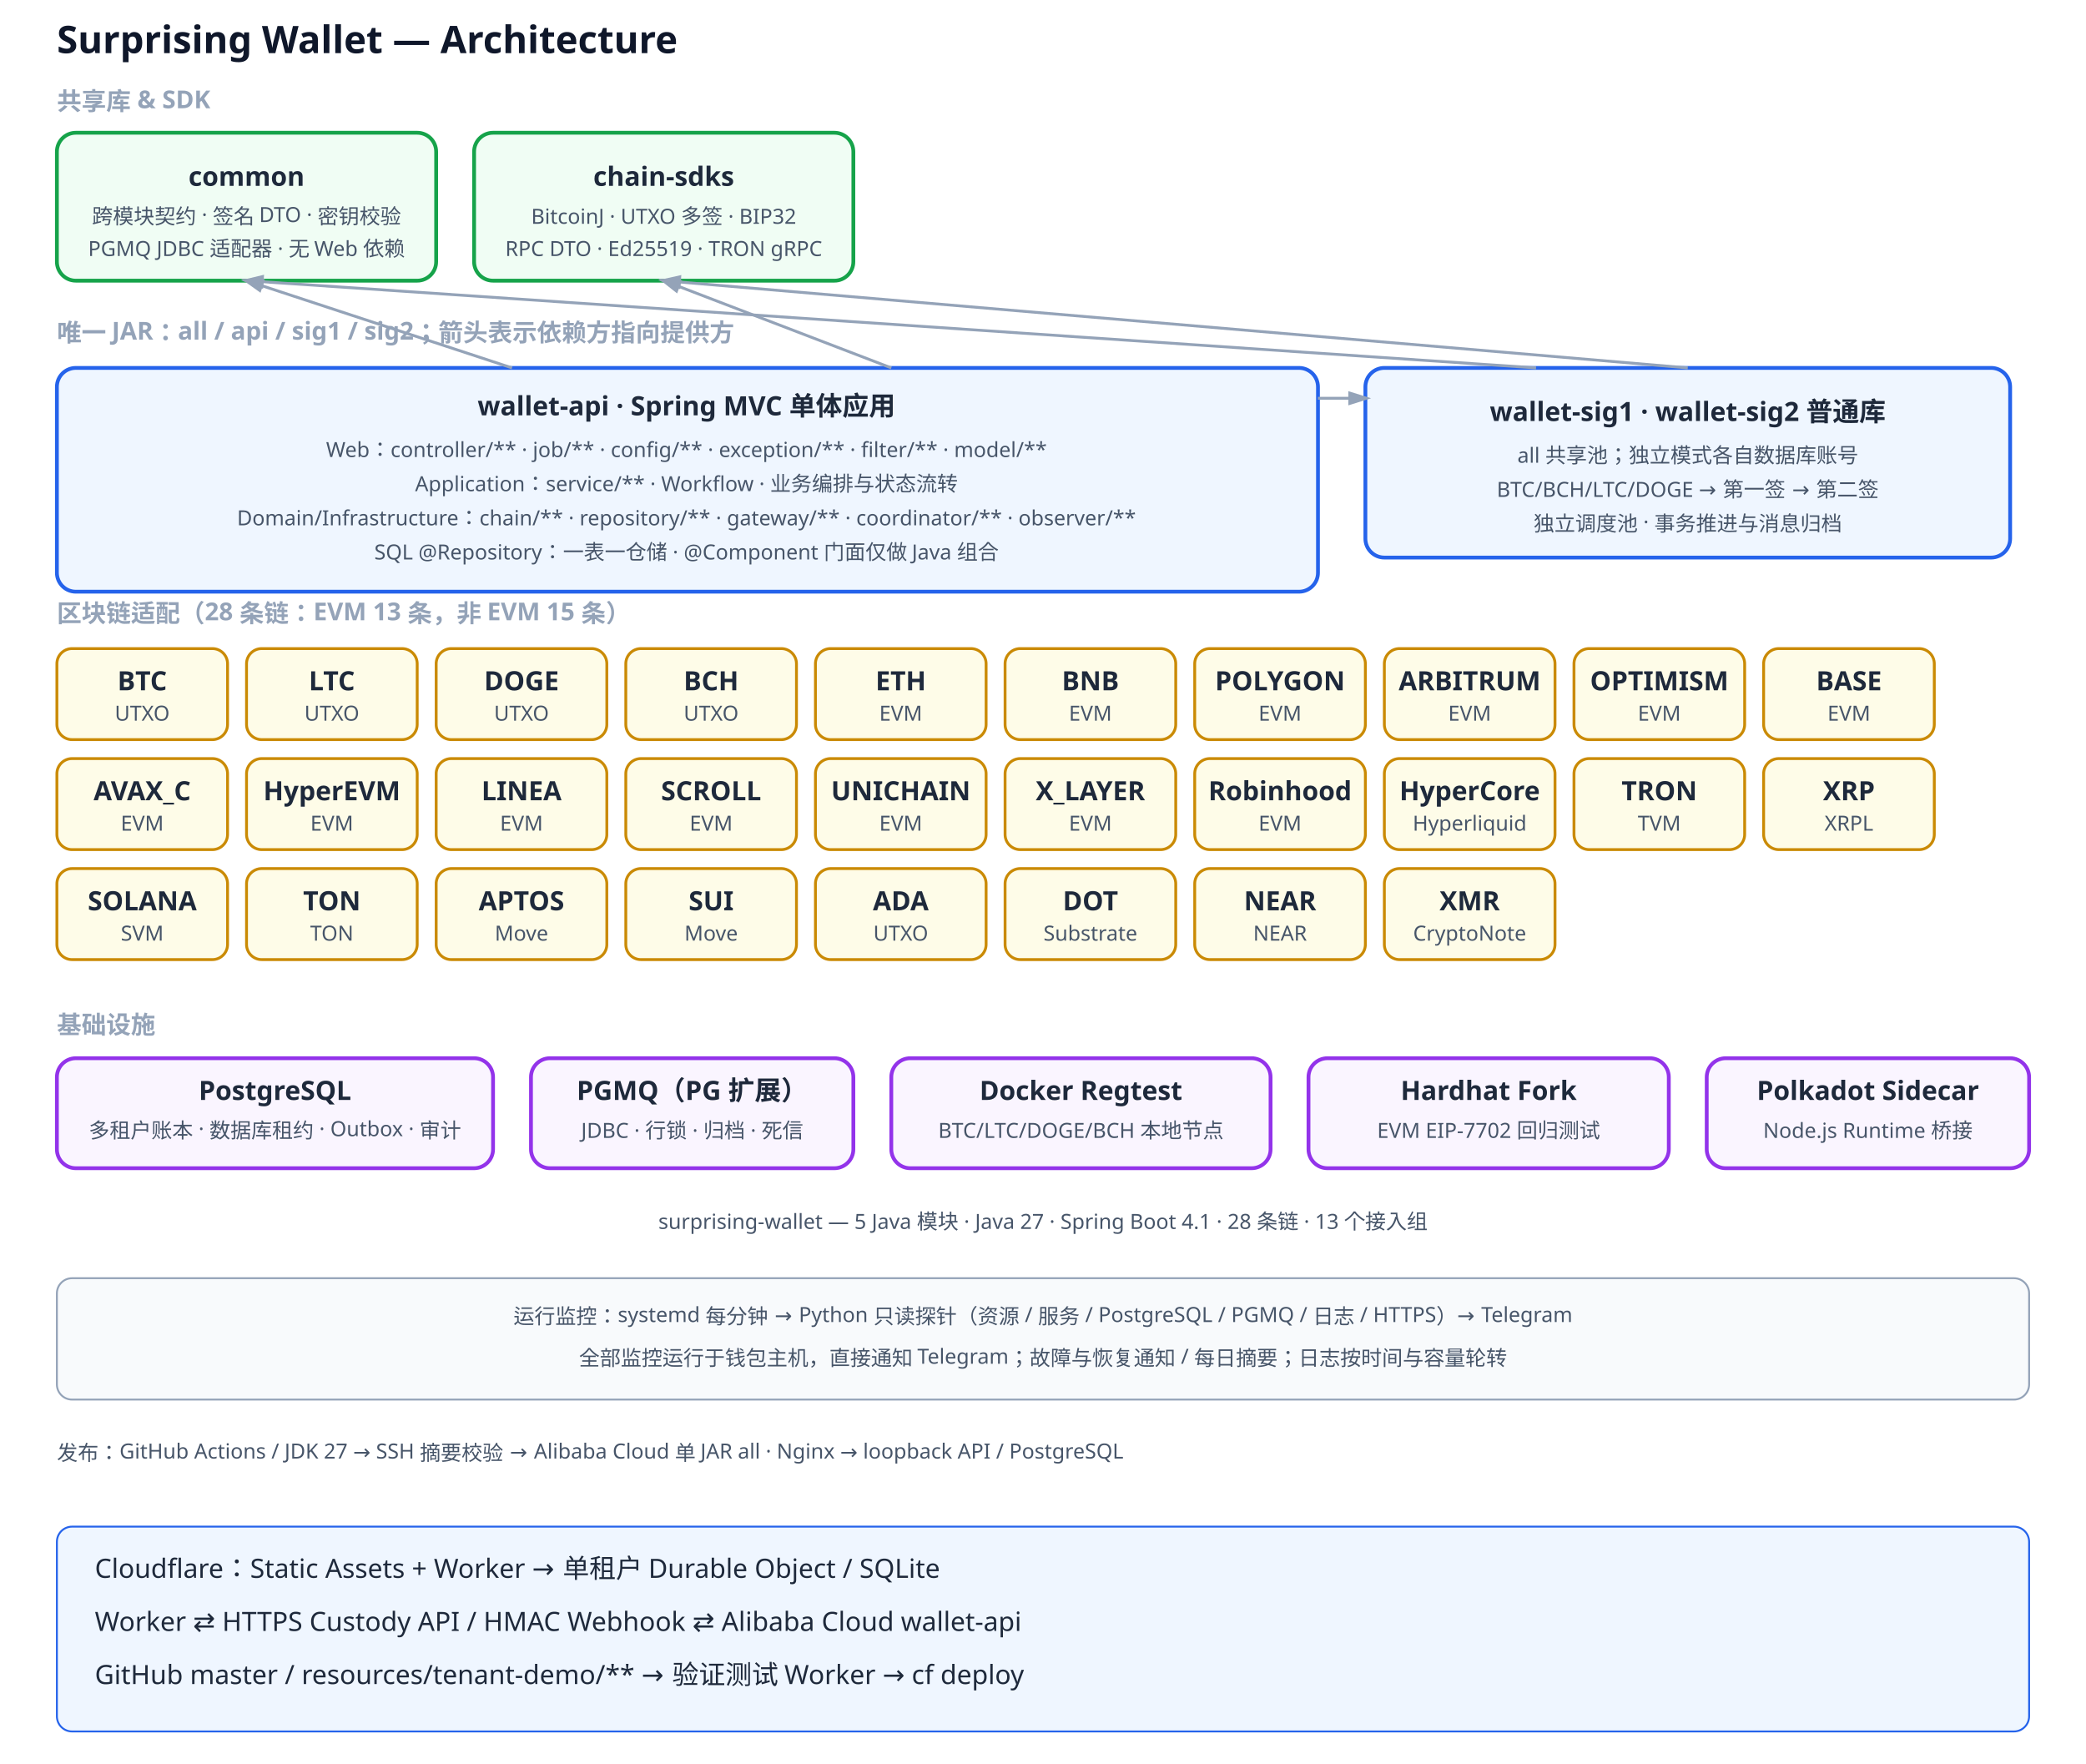
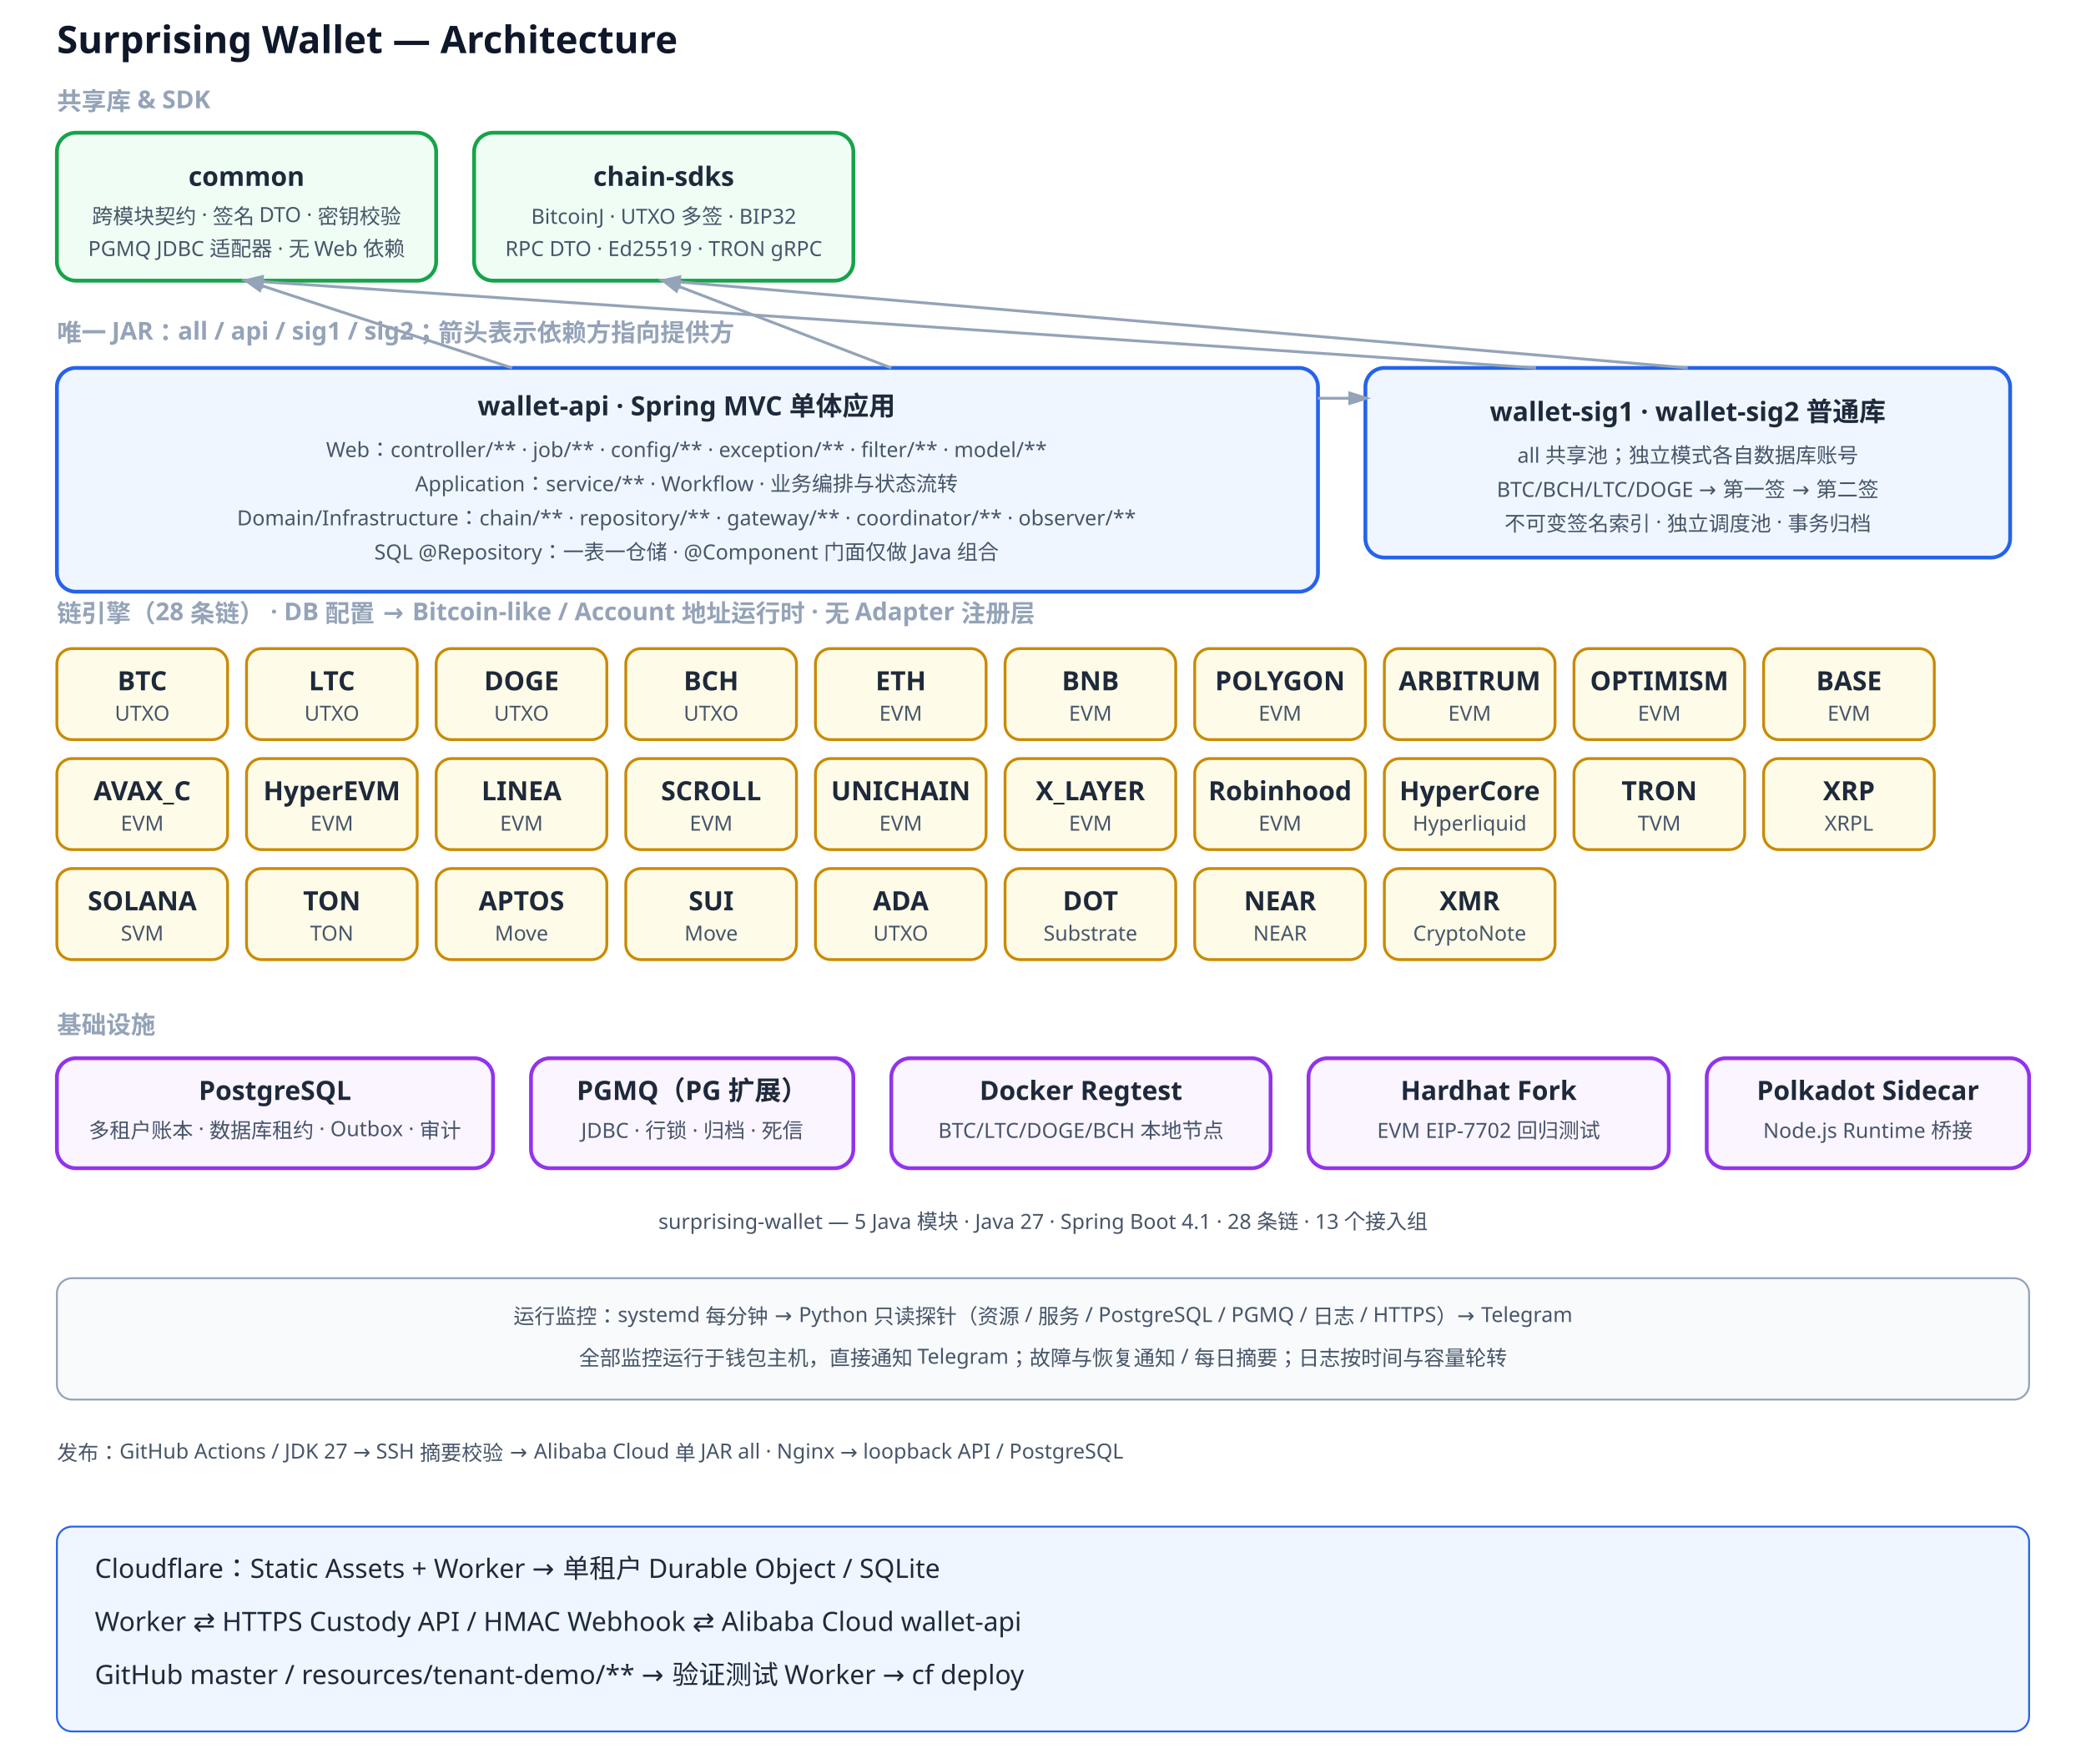
<svg xmlns="http://www.w3.org/2000/svg" width="1100" height="930" viewBox="0 0 1100 930">
  <style>
    .svc   { fill: #eff6ff; stroke: #2563eb; stroke-width: 2; rx: 10; }
    .lib   { fill: #f0fdf4; stroke: #16a34a; stroke-width: 2; rx: 10; }
    .chain { fill: #fefce8; stroke: #ca8a04; stroke-width: 1.5; rx: 8; }
    .infra { fill: #faf5ff; stroke: #9333ea; stroke-width: 2; rx: 10; }
    .label { font: 14px sans-serif; font-weight: 700; fill: #1e293b; }
    .desc  { font: 11px sans-serif; fill: #475569; }
    .title { font: 20px sans-serif; font-weight: 700; fill: #0f172a; }
    .sep   { font: 13px sans-serif; font-weight: 600; fill: #94a3b8; }
    .arrow { stroke: #94a3b8; stroke-width: 1.5; marker-end: url(#arr); }
  </style>
  <defs>
    <marker id="arr" markerWidth="8" markerHeight="8" refX="6" refY="2.5" orient="auto" markerUnits="strokeWidth">
      <path d="M0,0 L0,5 L8,2.5 z" fill="#94a3b8" />
    </marker>
  </defs>
  <text x="30" y="28" class="title">Surprising Wallet —  Architecture</text>
  <text x="30" y="58" class="sep"> 共享库 &amp; SDK</text>
  <rect x="30" y="70" width="200" height="78" class="lib" />
  <text x="130" y="98" text-anchor="middle" class="label">common</text>
  <text x="130" y="118" text-anchor="middle" class="desc">跨模块契约 · 签名 DTO · 密钥校验</text>
  <text x="130" y="135" text-anchor="middle" class="desc">PGMQ JDBC 适配器 · 无 Web 依赖</text>
  <rect x="250" y="70" width="200" height="78" class="lib" />
  <text x="350" y="98" text-anchor="middle" class="label">chain-sdks</text>
  <text x="350" y="118" text-anchor="middle" class="desc">BitcoinJ · UTXO 多签 · BIP32</text>
  <text x="350" y="135" text-anchor="middle" class="desc">RPC DTO · Ed25519 · TRON gRPC</text>
  <text x="30" y="180" class="sep"> 唯一 JAR：all / api / sig1 / sig2；箭头表示依赖方指向提供方</text>
  <rect x="30" y="194" width="665" height="118" class="svc" />
  <text x="362" y="219" text-anchor="middle" class="label">wallet-api · Spring MVC 单体应用</text>
  <text x="362" y="241" text-anchor="middle" class="desc">Web：controller/** · job/** · config/** · exception/** · filter/** · model/**</text>
  <text x="362" y="259" text-anchor="middle" class="desc">Application：service/** · Workflow · 业务编排与状态流转</text>
  <text x="362" y="277" text-anchor="middle" class="desc">Domain/Infrastructure：chain/** · repository/** · gateway/** · coordinator/** · observer/**</text>
  <text x="362" y="295" text-anchor="middle" class="desc">SQL @Repository：一表一仓储 · @Component 门面仅做 Java 组合</text>
  <rect x="720" y="194" width="340" height="100" class="svc" />
  <text x="890" y="222" text-anchor="middle" class="label">wallet-sig1 · wallet-sig2 普通库</text>
  <text x="890" y="244" text-anchor="middle" class="desc">all 共享池；独立模式各自数据库账号</text>
  <text x="890" y="262" text-anchor="middle" class="desc">BTC/BCH/LTC/DOGE → 第一签 → 第二签</text>
-   <text x="890" y="280" text-anchor="middle" class="desc">独立调度池 · 事务推进与消息归档</text>
+   <text x="890" y="280" text-anchor="middle" class="desc">不可变签名索引 · 独立调度池 · 事务归档</text>
  <line x1="695" y1="210" x2="720" y2="210" class="arrow" />
  <line x1="270" y1="194" x2="130" y2="148" class="arrow" />
  <line x1="470" y1="194" x2="350" y2="148" class="arrow" />
  <line x1="810" y1="194" x2="130" y2="148" class="arrow" />
  <line x1="890" y1="194" x2="350" y2="148" class="arrow" />
-   <text x="30" y="328" class="sep"> 区块链适配（28 条链：EVM 13 条，非 EVM 15 条）</text>
+   <text x="30" y="328" class="sep"> 链引擎（28 条链） · DB 配置 → Bitcoin-like / Account 地址运行时 · 无 Adapter 注册层</text>
  <rect x="30" y="342" width="90" height="48" class="chain" />
  <text x="75" y="364" text-anchor="middle" class="label">BTC</text>
  <text x="75" y="380" text-anchor="middle" class="desc">UTXO</text>
  <rect x="130" y="342" width="90" height="48" class="chain" />
  <text x="175" y="364" text-anchor="middle" class="label">LTC</text>
  <text x="175" y="380" text-anchor="middle" class="desc">UTXO</text>
  <rect x="230" y="342" width="90" height="48" class="chain" />
  <text x="275" y="364" text-anchor="middle" class="label">DOGE</text>
  <text x="275" y="380" text-anchor="middle" class="desc">UTXO</text>
  <rect x="330" y="342" width="90" height="48" class="chain" />
  <text x="375" y="364" text-anchor="middle" class="label">BCH</text>
  <text x="375" y="380" text-anchor="middle" class="desc">UTXO</text>
  <rect x="430" y="342" width="90" height="48" class="chain" />
  <text x="475" y="364" text-anchor="middle" class="label">ETH</text>
  <text x="475" y="380" text-anchor="middle" class="desc">EVM</text>
  <rect x="530" y="342" width="90" height="48" class="chain" />
  <text x="575" y="364" text-anchor="middle" class="label">BNB</text>
  <text x="575" y="380" text-anchor="middle" class="desc">EVM</text>
  <rect x="630" y="342" width="90" height="48" class="chain" />
  <text x="675" y="364" text-anchor="middle" class="label">POLYGON</text>
  <text x="675" y="380" text-anchor="middle" class="desc">EVM</text>
  <rect x="730" y="342" width="90" height="48" class="chain" />
  <text x="775" y="364" text-anchor="middle" class="label">ARBITRUM</text>
  <text x="775" y="380" text-anchor="middle" class="desc">EVM</text>
  <rect x="830" y="342" width="90" height="48" class="chain" />
  <text x="875" y="364" text-anchor="middle" class="label">OPTIMISM</text>
  <text x="875" y="380" text-anchor="middle" class="desc">EVM</text>
  <rect x="930" y="342" width="90" height="48" class="chain" />
  <text x="975" y="364" text-anchor="middle" class="label">BASE</text>
  <text x="975" y="380" text-anchor="middle" class="desc">EVM</text>
  <rect x="30" y="400" width="90" height="48" class="chain" />
  <text x="75" y="422" text-anchor="middle" class="label">AVAX_C</text>
  <text x="75" y="438" text-anchor="middle" class="desc">EVM</text>
  <rect x="130" y="400" width="90" height="48" class="chain" />
  <text x="175" y="422" text-anchor="middle" class="label">HyperEVM</text>
  <text x="175" y="438" text-anchor="middle" class="desc">EVM</text>
  <rect x="230" y="400" width="90" height="48" class="chain" />
  <text x="275" y="422" text-anchor="middle" class="label">LINEA</text>
  <text x="275" y="438" text-anchor="middle" class="desc">EVM</text>
  <rect x="330" y="400" width="90" height="48" class="chain" />
  <text x="375" y="422" text-anchor="middle" class="label">SCROLL</text>
  <text x="375" y="438" text-anchor="middle" class="desc">EVM</text>
  <rect x="430" y="400" width="90" height="48" class="chain" />
  <text x="475" y="422" text-anchor="middle" class="label">UNICHAIN</text>
  <text x="475" y="438" text-anchor="middle" class="desc">EVM</text>
  <rect x="530" y="400" width="90" height="48" class="chain" />
  <text x="575" y="422" text-anchor="middle" class="label">X_LAYER</text>
  <text x="575" y="438" text-anchor="middle" class="desc">EVM</text>
  <rect x="630" y="400" width="90" height="48" class="chain" />
  <text x="675" y="422" text-anchor="middle" class="label">Robinhood</text>
  <text x="675" y="438" text-anchor="middle" class="desc">EVM</text>
  <rect x="730" y="400" width="90" height="48" class="chain" />
  <text x="775" y="422" text-anchor="middle" class="label">HyperCore</text>
  <text x="775" y="438" text-anchor="middle" class="desc">Hyperliquid</text>
  <rect x="830" y="400" width="90" height="48" class="chain" />
  <text x="875" y="422" text-anchor="middle" class="label">TRON</text>
  <text x="875" y="438" text-anchor="middle" class="desc">TVM</text>
  <rect x="930" y="400" width="90" height="48" class="chain" />
  <text x="975" y="422" text-anchor="middle" class="label">XRP</text>
  <text x="975" y="438" text-anchor="middle" class="desc">XRPL</text>
  <rect x="30" y="458" width="90" height="48" class="chain" />
  <text x="75" y="480" text-anchor="middle" class="label">SOLANA</text>
  <text x="75" y="496" text-anchor="middle" class="desc">SVM</text>
  <rect x="130" y="458" width="90" height="48" class="chain" />
  <text x="175" y="480" text-anchor="middle" class="label">TON</text>
  <text x="175" y="496" text-anchor="middle" class="desc">TON</text>
  <rect x="230" y="458" width="90" height="48" class="chain" />
  <text x="275" y="480" text-anchor="middle" class="label">APTOS</text>
  <text x="275" y="496" text-anchor="middle" class="desc">Move</text>
  <rect x="330" y="458" width="90" height="48" class="chain" />
  <text x="375" y="480" text-anchor="middle" class="label">SUI</text>
  <text x="375" y="496" text-anchor="middle" class="desc">Move</text>
  <rect x="430" y="458" width="90" height="48" class="chain" />
  <text x="475" y="480" text-anchor="middle" class="label">ADA</text>
  <text x="475" y="496" text-anchor="middle" class="desc">UTXO</text>
  <rect x="530" y="458" width="90" height="48" class="chain" />
  <text x="575" y="480" text-anchor="middle" class="label">DOT</text>
  <text x="575" y="496" text-anchor="middle" class="desc">Substrate</text>
  <rect x="630" y="458" width="90" height="48" class="chain" />
  <text x="675" y="480" text-anchor="middle" class="label">NEAR</text>
  <text x="675" y="496" text-anchor="middle" class="desc">NEAR</text>
  <rect x="730" y="458" width="90" height="48" class="chain" />
  <text x="775" y="480" text-anchor="middle" class="label">XMR</text>
  <text x="775" y="496" text-anchor="middle" class="desc">CryptoNote</text>
  <text x="30" y="545" class="sep"> 基础设施</text>
  <rect x="30" y="558" width="230" height="58" class="infra" />
  <text x="145" y="580" text-anchor="middle" class="label">PostgreSQL</text>
  <text x="145" y="600" text-anchor="middle" class="desc">多租户账本 · 数据库租约 · Outbox · 审计</text>
  <rect x="280" y="558" width="170" height="58" class="infra" />
  <text x="365" y="580" text-anchor="middle" class="label">PGMQ（PG 扩展）</text>
  <text x="365" y="600" text-anchor="middle" class="desc">JDBC · 行锁 · 归档 · 死信</text>
  <rect x="470" y="558" width="200" height="58" class="infra" />
  <text x="570" y="580" text-anchor="middle" class="label">Docker Regtest</text>
  <text x="570" y="600" text-anchor="middle" class="desc">BTC/LTC/DOGE/BCH 本地节点</text>
  <rect x="690" y="558" width="190" height="58" class="infra" />
  <text x="785" y="580" text-anchor="middle" class="label">Hardhat Fork</text>
  <text x="785" y="600" text-anchor="middle" class="desc">EVM EIP-7702 回归测试</text>
  <rect x="900" y="558" width="170" height="58" class="infra" />
  <text x="985" y="580" text-anchor="middle" class="label">Polkadot Sidecar</text>
  <text x="985" y="600" text-anchor="middle" class="desc">Node.js Runtime 桥接</text>
  <text x="550" y="648" text-anchor="middle" class="desc" fill="#94a3b8" font-size="11">surprising-wallet — 5 Java 模块 · Java 27 · Spring Boot 4.1 · 28 条链 · 13 个接入组</text>
  <text x="30" y="770" class="desc">发布：GitHub Actions / JDK 27 → SSH 摘要校验 → Alibaba Cloud 单 JAR all · Nginx → loopback API / PostgreSQL</text>
  <rect x="30" y="674" width="1040" height="64" fill="#f8fafc" stroke="#94a3b8" rx="8" />
  <text x="550" y="698" text-anchor="middle" class="desc">运行监控：systemd 每分钟 → Python 只读探针（资源 / 服务 / PostgreSQL / PGMQ / 日志 / HTTPS）→ Telegram</text>
  <text x="550" y="720" text-anchor="middle" class="desc">全部监控运行于钱包主机，直接通知 Telegram；故障与恢复通知 / 每日摘要；日志按时间与容量轮转</text>
  <rect x="30" y="805" width="1040" height="108" rx="8" fill="#eff6ff" stroke="#2563eb" />
  <text x="50" y="832" style="font:14px sans-serif;fill:#1e293b">Cloudflare：Static Assets + Worker → 单租户 Durable Object / SQLite</text>
  <text x="50" y="860" style="font:14px sans-serif;fill:#1e293b">Worker ⇄ HTTPS Custody API / HMAC Webhook ⇄ Alibaba Cloud wallet-api</text>
  <text x="50" y="888" style="font:14px sans-serif;fill:#1e293b">GitHub master / resources/tenant-demo/** → 验证测试 Worker → cf deploy</text>
</svg>
